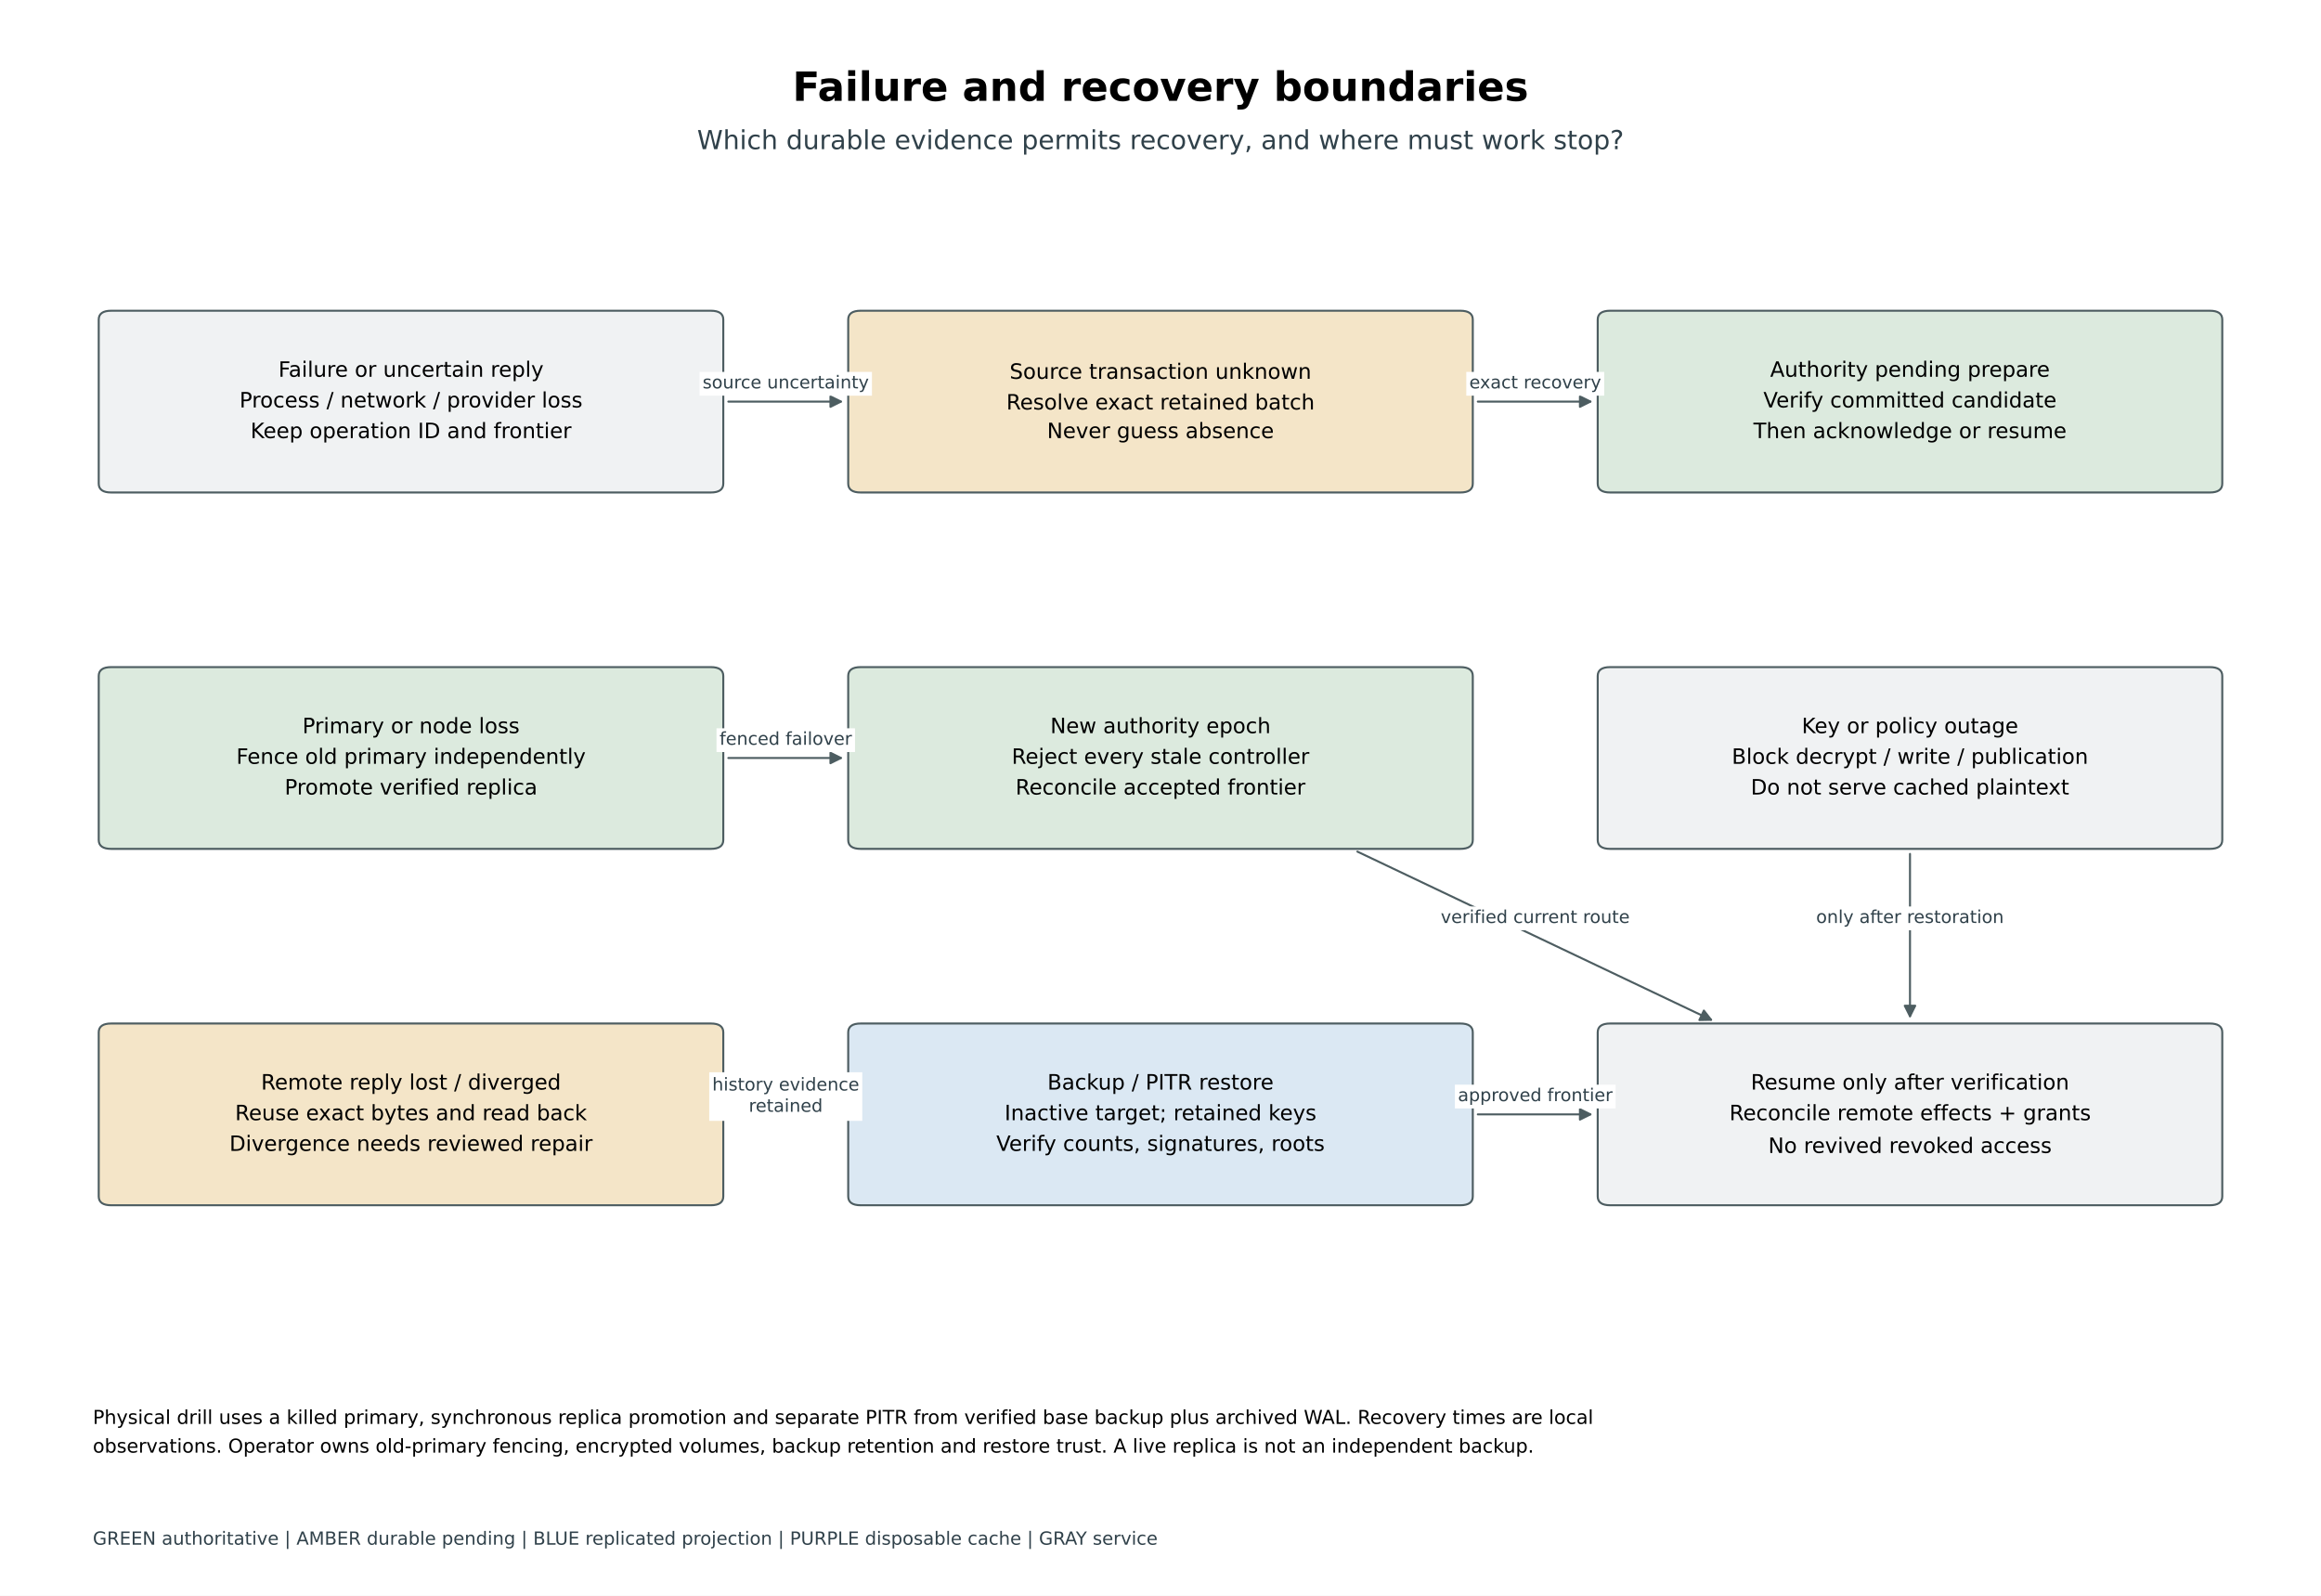
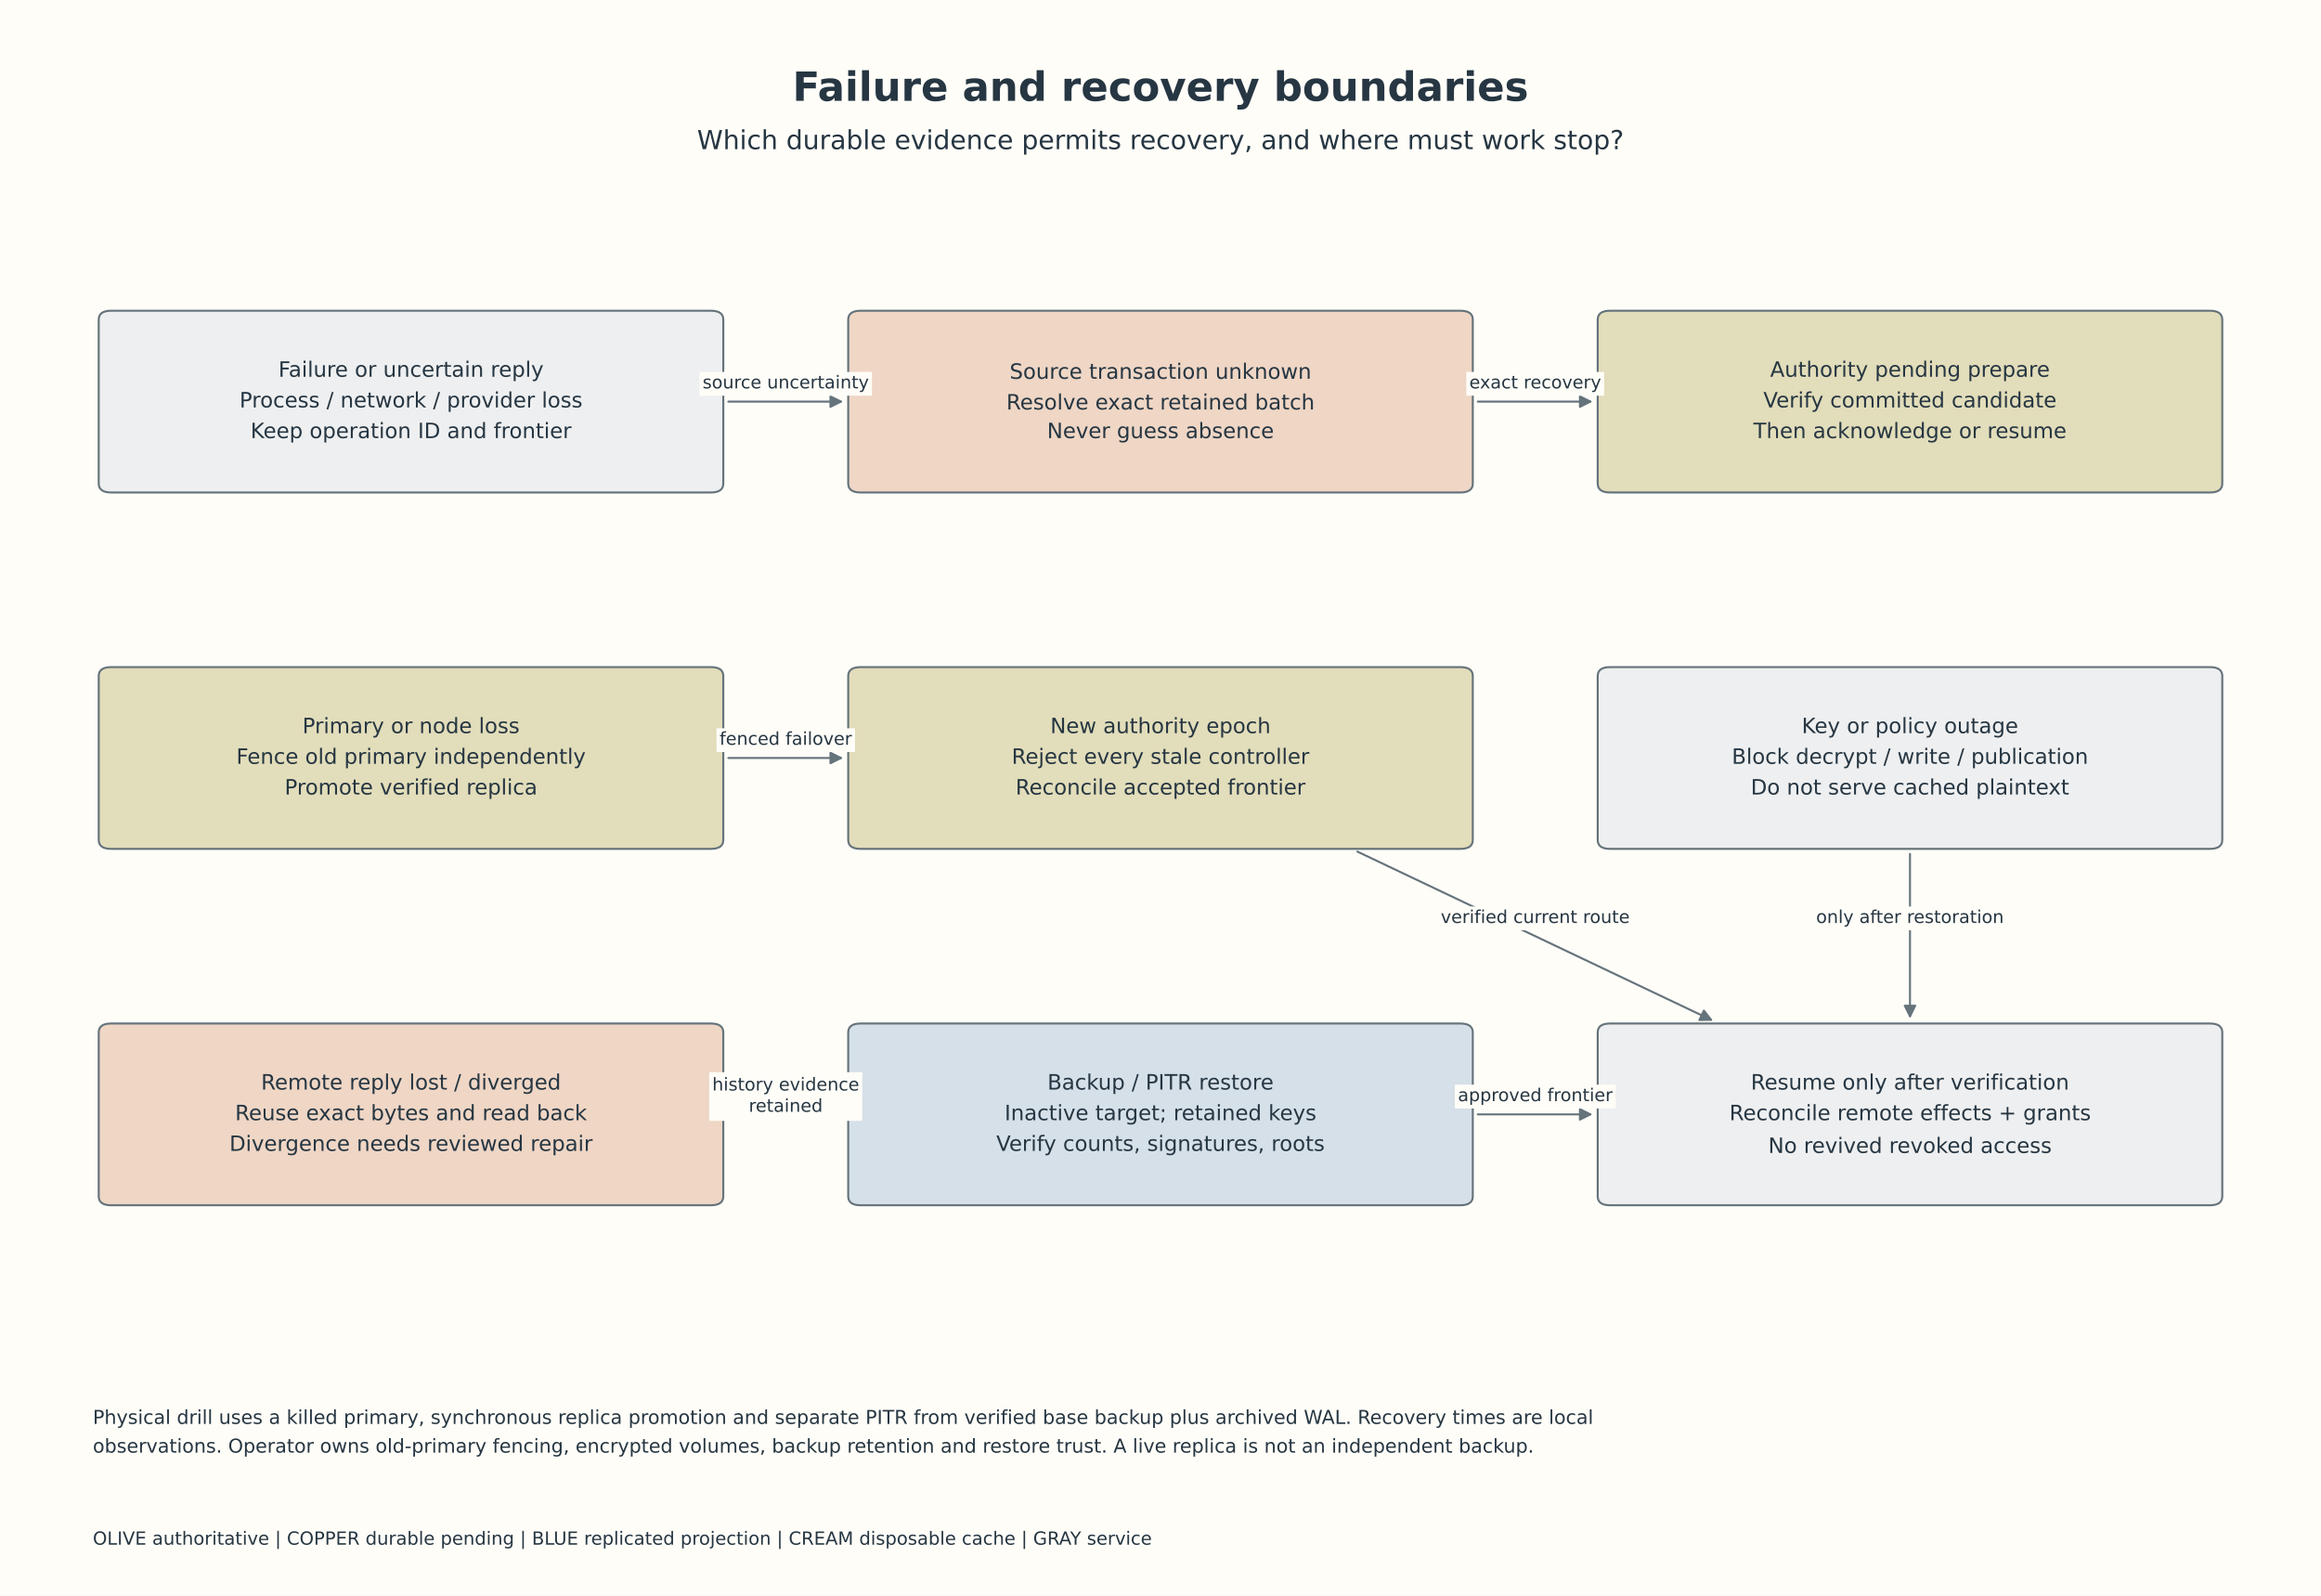
<svg xmlns="http://www.w3.org/2000/svg" width="1152pt" height="792pt" viewBox="0 0 1152 792" version="1.1">
  <defs>
    <style type="text/css">*{stroke-linejoin: round; stroke-linecap: butt}</style>
  </defs>
  <g id="figure_1">
    <g id="patch_1">
-       <path d="M 0,792  L 1152,792  L 1152,0  L 0,0  z " style="fill: #ffffff" />
+       <path d="M 0,792  L 1152,792  L 1152,0  L 0,0  z " style="fill: #fffdf8" />
    </g>
    <g id="axes_1">
      <g id="patch_2">
-         <path d="M 361.498,199.32  Q 389.999,199.32,417.382,199.32  " clip-path="url(#pd3b4f65bce)" style="fill: none; stroke: #4d5d61; stroke-linecap: round" />
-         <path d="M 412.182,196.72  L 417.382,199.32  L 412.182,201.92  z " clip-path="url(#pd3b4f65bce)" style="fill: #4d5d61; stroke: #4d5d61; stroke-linecap: round" />
+         <path d="M 361.498,199.32  Q 389.999,199.32,417.382,199.32  " clip-path="url(#pd3b4f65bce)" style="fill: none; stroke: #65737b; stroke-linecap: round" />
+         <path d="M 412.182,196.72  L 417.382,199.32  L 412.182,201.92  z " clip-path="url(#pd3b4f65bce)" style="fill: #65737b; stroke: #65737b; stroke-linecap: round" />
      </g>
      <g id="patch_3">
-         <path d="M 733.498,199.32  Q 761.999,199.32,789.382,199.32  " clip-path="url(#pd3b4f65bce)" style="fill: none; stroke: #4d5d61; stroke-linecap: round" />
-         <path d="M 784.182,196.72  L 789.382,199.32  L 784.182,201.92  z " clip-path="url(#pd3b4f65bce)" style="fill: #4d5d61; stroke: #4d5d61; stroke-linecap: round" />
+         <path d="M 733.498,199.32  Q 761.999,199.32,789.382,199.32  " clip-path="url(#pd3b4f65bce)" style="fill: none; stroke: #65737b; stroke-linecap: round" />
+         <path d="M 784.182,196.72  L 789.382,199.32  L 784.182,201.92  z " clip-path="url(#pd3b4f65bce)" style="fill: #65737b; stroke: #65737b; stroke-linecap: round" />
      </g>
      <g id="patch_4">
-         <path d="M 361.498,376.2  Q 389.999,376.2,417.382,376.2  " clip-path="url(#pd3b4f65bce)" style="fill: none; stroke: #4d5d61; stroke-linecap: round" />
-         <path d="M 412.182,373.6  L 417.382,376.2  L 412.182,378.8  z " clip-path="url(#pd3b4f65bce)" style="fill: #4d5d61; stroke: #4d5d61; stroke-linecap: round" />
+         <path d="M 361.498,376.2  Q 389.999,376.2,417.382,376.2  " clip-path="url(#pd3b4f65bce)" style="fill: none; stroke: #65737b; stroke-linecap: round" />
+         <path d="M 412.182,373.6  L 417.382,376.2  L 412.182,378.8  z " clip-path="url(#pd3b4f65bce)" style="fill: #65737b; stroke: #65737b; stroke-linecap: round" />
      </g>
      <g id="patch_5">
-         <path d="M 673.715,422.662  Q 761.999,464.639,849.273,506.137  " clip-path="url(#pd3b4f65bce)" style="fill: none; stroke: #4d5d61; stroke-linecap: round" />
-         <path d="M 845.693,501.556  L 849.273,506.137  L 843.46,506.252  z " clip-path="url(#pd3b4f65bce)" style="fill: #4d5d61; stroke: #4d5d61; stroke-linecap: round" />
+         <path d="M 673.715,422.662  Q 761.999,464.639,849.273,506.137  " clip-path="url(#pd3b4f65bce)" style="fill: none; stroke: #65737b; stroke-linecap: round" />
+         <path d="M 845.693,501.556  L 849.273,506.137  L 843.46,506.252  z " clip-path="url(#pd3b4f65bce)" style="fill: #65737b; stroke: #65737b; stroke-linecap: round" />
      </g>
      <g id="patch_6">
-         <path d="M 948,423.805  Q 948,464.641,948,504.36  " clip-path="url(#pd3b4f65bce)" style="fill: none; stroke: #4d5d61; stroke-linecap: round" />
-         <path d="M 950.6,499.16  L 948,504.36  L 945.4,499.16  z " clip-path="url(#pd3b4f65bce)" style="fill: #4d5d61; stroke: #4d5d61; stroke-linecap: round" />
+         <path d="M 948,423.805  Q 948,464.641,948,504.36  " clip-path="url(#pd3b4f65bce)" style="fill: none; stroke: #65737b; stroke-linecap: round" />
+         <path d="M 950.6,499.16  L 948,504.36  L 945.4,499.16  z " clip-path="url(#pd3b4f65bce)" style="fill: #65737b; stroke: #65737b; stroke-linecap: round" />
      </g>
      <g id="patch_7">
-         <path d="M 361.498,553.08  Q 389.999,553.08,417.382,553.08  " clip-path="url(#pd3b4f65bce)" style="fill: none; stroke: #4d5d61; stroke-linecap: round" />
-         <path d="M 412.182,550.48  L 417.382,553.08  L 412.182,555.68  z " clip-path="url(#pd3b4f65bce)" style="fill: #4d5d61; stroke: #4d5d61; stroke-linecap: round" />
+         <path d="M 361.498,553.08  Q 389.999,553.08,417.382,553.08  " clip-path="url(#pd3b4f65bce)" style="fill: none; stroke: #65737b; stroke-linecap: round" />
+         <path d="M 412.182,550.48  L 417.382,553.08  L 412.182,555.68  z " clip-path="url(#pd3b4f65bce)" style="fill: #65737b; stroke: #65737b; stroke-linecap: round" />
      </g>
      <g id="patch_8">
-         <path d="M 733.498,553.08  Q 761.999,553.08,789.382,553.08  " clip-path="url(#pd3b4f65bce)" style="fill: none; stroke: #4d5d61; stroke-linecap: round" />
-         <path d="M 784.182,550.48  L 789.382,553.08  L 784.182,555.68  z " clip-path="url(#pd3b4f65bce)" style="fill: #4d5d61; stroke: #4d5d61; stroke-linecap: round" />
+         <path d="M 733.498,553.08  Q 761.999,553.08,789.382,553.08  " clip-path="url(#pd3b4f65bce)" style="fill: none; stroke: #65737b; stroke-linecap: round" />
+         <path d="M 784.182,550.48  L 789.382,553.08  L 784.182,555.68  z " clip-path="url(#pd3b4f65bce)" style="fill: #65737b; stroke: #65737b; stroke-linecap: round" />
      </g>
      <g id="patch_9">
-         <path d="M 55.2,244.424  L 352.8,244.424  Q 359,244.424,359,240.002  L 359,158.638  Q 359,154.216,352.8,154.216  L 55.2,154.216  Q 49,154.216,49,158.638  L 49,240.002  Q 49,244.424,55.2,244.424  z " clip-path="url(#pd3b4f65bce)" style="fill: #f0f2f3; stroke: #4d5d61; stroke-linejoin: miter" />
+         <path d="M 55.2,244.424  L 352.8,244.424  Q 359,244.424,359,240.002  L 359,158.638  Q 359,154.216,352.8,154.216  L 55.2,154.216  Q 49,154.216,49,158.638  L 49,240.002  Q 49,244.424,55.2,244.424  z " clip-path="url(#pd3b4f65bce)" style="fill: #eeeff0; stroke: #65737b; stroke-linejoin: miter" />
      </g>
      <g id="patch_10">
-         <path d="M 427.2,244.424  L 724.8,244.424  Q 731,244.424,731,240.002  L 731,158.638  Q 731,154.216,724.8,154.216  L 427.2,154.216  Q 421,154.216,421,158.638  L 421,240.002  Q 421,244.424,427.2,244.424  z " clip-path="url(#pd3b4f65bce)" style="fill: #f4e5c8; stroke: #4d5d61; stroke-linejoin: miter" />
+         <path d="M 427.2,244.424  L 724.8,244.424  Q 731,244.424,731,240.002  L 731,158.638  Q 731,154.216,724.8,154.216  L 427.2,154.216  Q 421,154.216,421,158.638  L 421,240.002  Q 421,244.424,427.2,244.424  z " clip-path="url(#pd3b4f65bce)" style="fill: #efd6c5; stroke: #65737b; stroke-linejoin: miter" />
      </g>
      <g id="patch_11">
-         <path d="M 799.2,244.424  L 1096.8,244.424  Q 1103,244.424,1103,240.002  L 1103,158.638  Q 1103,154.216,1096.8,154.216  L 799.2,154.216  Q 793,154.216,793,158.638  L 793,240.002  Q 793,244.424,799.2,244.424  z " clip-path="url(#pd3b4f65bce)" style="fill: #dceade; stroke: #4d5d61; stroke-linejoin: miter" />
+         <path d="M 799.2,244.424  L 1096.8,244.424  Q 1103,244.424,1103,240.002  L 1103,158.638  Q 1103,154.216,1096.8,154.216  L 799.2,154.216  Q 793,154.216,793,158.638  L 793,240.002  Q 793,244.424,799.2,244.424  z " clip-path="url(#pd3b4f65bce)" style="fill: #e2ddba; stroke: #65737b; stroke-linejoin: miter" />
      </g>
      <g id="patch_12">
-         <path d="M 55.2,421.304  L 352.8,421.304  Q 359,421.304,359,416.882  L 359,335.518  Q 359,331.096,352.8,331.096  L 55.2,331.096  Q 49,331.096,49,335.518  L 49,416.882  Q 49,421.304,55.2,421.304  z " clip-path="url(#pd3b4f65bce)" style="fill: #dceade; stroke: #4d5d61; stroke-linejoin: miter" />
+         <path d="M 55.2,421.304  L 352.8,421.304  Q 359,421.304,359,416.882  L 359,335.518  Q 359,331.096,352.8,331.096  L 55.2,331.096  Q 49,331.096,49,335.518  L 49,416.882  Q 49,421.304,55.2,421.304  z " clip-path="url(#pd3b4f65bce)" style="fill: #e2ddba; stroke: #65737b; stroke-linejoin: miter" />
      </g>
      <g id="patch_13">
-         <path d="M 427.2,421.304  L 724.8,421.304  Q 731,421.304,731,416.882  L 731,335.518  Q 731,331.096,724.8,331.096  L 427.2,331.096  Q 421,331.096,421,335.518  L 421,416.882  Q 421,421.304,427.2,421.304  z " clip-path="url(#pd3b4f65bce)" style="fill: #dceade; stroke: #4d5d61; stroke-linejoin: miter" />
+         <path d="M 427.2,421.304  L 724.8,421.304  Q 731,421.304,731,416.882  L 731,335.518  Q 731,331.096,724.8,331.096  L 427.2,331.096  Q 421,331.096,421,335.518  L 421,416.882  Q 421,421.304,427.2,421.304  z " clip-path="url(#pd3b4f65bce)" style="fill: #e2ddba; stroke: #65737b; stroke-linejoin: miter" />
      </g>
      <g id="patch_14">
-         <path d="M 799.2,421.304  L 1096.8,421.304  Q 1103,421.304,1103,416.882  L 1103,335.518  Q 1103,331.096,1096.8,331.096  L 799.2,331.096  Q 793,331.096,793,335.518  L 793,416.882  Q 793,421.304,799.2,421.304  z " clip-path="url(#pd3b4f65bce)" style="fill: #f0f2f3; stroke: #4d5d61; stroke-linejoin: miter" />
+         <path d="M 799.2,421.304  L 1096.8,421.304  Q 1103,421.304,1103,416.882  L 1103,335.518  Q 1103,331.096,1096.8,331.096  L 799.2,331.096  Q 793,331.096,793,335.518  L 793,416.882  Q 793,421.304,799.2,421.304  z " clip-path="url(#pd3b4f65bce)" style="fill: #eeeff0; stroke: #65737b; stroke-linejoin: miter" />
      </g>
      <g id="patch_15">
-         <path d="M 55.2,598.184  L 352.8,598.184  Q 359,598.184,359,593.762  L 359,512.398  Q 359,507.976,352.8,507.976  L 55.2,507.976  Q 49,507.976,49,512.398  L 49,593.762  Q 49,598.184,55.2,598.184  z " clip-path="url(#pd3b4f65bce)" style="fill: #f4e5c8; stroke: #4d5d61; stroke-linejoin: miter" />
+         <path d="M 55.2,598.184  L 352.8,598.184  Q 359,598.184,359,593.762  L 359,512.398  Q 359,507.976,352.8,507.976  L 55.2,507.976  Q 49,507.976,49,512.398  L 49,593.762  Q 49,598.184,55.2,598.184  z " clip-path="url(#pd3b4f65bce)" style="fill: #efd6c5; stroke: #65737b; stroke-linejoin: miter" />
      </g>
      <g id="patch_16">
-         <path d="M 427.2,598.184  L 724.8,598.184  Q 731,598.184,731,593.762  L 731,512.398  Q 731,507.976,724.8,507.976  L 427.2,507.976  Q 421,507.976,421,512.398  L 421,593.762  Q 421,598.184,427.2,598.184  z " clip-path="url(#pd3b4f65bce)" style="fill: #dbe8f3; stroke: #4d5d61; stroke-linejoin: miter" />
+         <path d="M 427.2,598.184  L 724.8,598.184  Q 731,598.184,731,593.762  L 731,512.398  Q 731,507.976,724.8,507.976  L 427.2,507.976  Q 421,507.976,421,512.398  L 421,593.762  Q 421,598.184,427.2,598.184  z " clip-path="url(#pd3b4f65bce)" style="fill: #d6e0e9; stroke: #65737b; stroke-linejoin: miter" />
      </g>
      <g id="patch_17">
-         <path d="M 799.2,598.184  L 1096.8,598.184  Q 1103,598.184,1103,593.762  L 1103,512.398  Q 1103,507.976,1096.8,507.976  L 799.2,507.976  Q 793,507.976,793,512.398  L 793,593.762  Q 793,598.184,799.2,598.184  z " clip-path="url(#pd3b4f65bce)" style="fill: #f0f2f3; stroke: #4d5d61; stroke-linejoin: miter" />
+         <path d="M 799.2,598.184  L 1096.8,598.184  Q 1103,598.184,1103,593.762  L 1103,512.398  Q 1103,507.976,1096.8,507.976  L 799.2,507.976  Q 793,507.976,793,512.398  L 793,593.762  Q 793,598.184,799.2,598.184  z " clip-path="url(#pd3b4f65bce)" style="fill: #eeeff0; stroke: #65737b; stroke-linejoin: miter" />
      </g>
      <g id="text_1">
-         <text style="font-size: 10.5px; font-family: 'DejaVu Sans'" transform="translate(138.1888 186.9923)">Failure or uncertain reply</text>
-         <text style="font-size: 10.5px; font-family: 'DejaVu Sans'" transform="translate(118.8688 202.2173)">Process / network / provider loss</text>
-         <text style="font-size: 10.5px; font-family: 'DejaVu Sans'" transform="translate(124.3395 217.4423)">Keep operation ID and frontier</text>
+         <text style="font-size: 10.5px; font-family: 'DejaVu Sans'; fill: #263642" transform="translate(138.1888 186.9923)">Failure or uncertain reply</text>
+         <text style="font-size: 10.5px; font-family: 'DejaVu Sans'; fill: #263642" transform="translate(118.8688 202.2173)">Process / network / provider loss</text>
+         <text style="font-size: 10.5px; font-family: 'DejaVu Sans'; fill: #263642" transform="translate(124.3395 217.4423)">Keep operation ID and frontier</text>
      </g>
      <g id="text_2">
-         <text style="font-size: 10.5px; font-family: 'DejaVu Sans'" transform="translate(501.1202 188.0095)">Source transaction unknown</text>
-         <text style="font-size: 10.5px; font-family: 'DejaVu Sans'" transform="translate(499.4804 203.2345)">Resolve exact retained batch</text>
-         <text style="font-size: 10.5px; font-family: 'DejaVu Sans'" transform="translate(519.6888 217.4423)">Never guess absence</text>
+         <text style="font-size: 10.5px; font-family: 'DejaVu Sans'; fill: #263642" transform="translate(501.1202 188.0095)">Source transaction unknown</text>
+         <text style="font-size: 10.5px; font-family: 'DejaVu Sans'; fill: #263642" transform="translate(499.4804 203.2345)">Resolve exact retained batch</text>
+         <text style="font-size: 10.5px; font-family: 'DejaVu Sans'; fill: #263642" transform="translate(519.6888 217.4423)">Never guess absence</text>
      </g>
      <g id="text_3">
-         <text style="font-size: 10.5px; font-family: 'DejaVu Sans'" transform="translate(878.5934 186.9923)">Authority pending prepare</text>
-         <text style="font-size: 10.5px; font-family: 'DejaVu Sans'" transform="translate(875.2424 202.2173)">Verify committed candidate</text>
-         <text style="font-size: 10.5px; font-family: 'DejaVu Sans'" transform="translate(870.291 217.4423)">Then acknowledge or resume</text>
+         <text style="font-size: 10.5px; font-family: 'DejaVu Sans'; fill: #263642" transform="translate(878.5934 186.9923)">Authority pending prepare</text>
+         <text style="font-size: 10.5px; font-family: 'DejaVu Sans'; fill: #263642" transform="translate(875.2424 202.2173)">Verify committed candidate</text>
+         <text style="font-size: 10.5px; font-family: 'DejaVu Sans'; fill: #263642" transform="translate(870.291 217.4423)">Then acknowledge or resume</text>
      </g>
      <g id="text_4">
-         <text style="font-size: 10.5px; font-family: 'DejaVu Sans'" transform="translate(150.0932 363.8723)">Primary or node loss</text>
-         <text style="font-size: 10.5px; font-family: 'DejaVu Sans'" transform="translate(117.2831 379.0973)">Fence old primary independently</text>
-         <text style="font-size: 10.5px; font-family: 'DejaVu Sans'" transform="translate(141.2682 394.3223)">Promote verified replica</text>
+         <text style="font-size: 10.5px; font-family: 'DejaVu Sans'; fill: #263642" transform="translate(150.0932 363.8723)">Primary or node loss</text>
+         <text style="font-size: 10.5px; font-family: 'DejaVu Sans'; fill: #263642" transform="translate(117.2831 379.0973)">Fence old primary independently</text>
+         <text style="font-size: 10.5px; font-family: 'DejaVu Sans'; fill: #263642" transform="translate(141.2682 394.3223)">Promote verified replica</text>
      </g>
      <g id="text_5">
-         <text style="font-size: 10.5px; font-family: 'DejaVu Sans'" transform="translate(521.2975 363.8723)">New authority epoch</text>
-         <text style="font-size: 10.5px; font-family: 'DejaVu Sans'" transform="translate(502.1399 379.0973)">Reject every stale controller</text>
-         <text style="font-size: 10.5px; font-family: 'DejaVu Sans'" transform="translate(504.0487 394.3223)">Reconcile accepted frontier</text>
+         <text style="font-size: 10.5px; font-family: 'DejaVu Sans'; fill: #263642" transform="translate(521.2975 363.8723)">New authority epoch</text>
+         <text style="font-size: 10.5px; font-family: 'DejaVu Sans'; fill: #263642" transform="translate(502.1399 379.0973)">Reject every stale controller</text>
+         <text style="font-size: 10.5px; font-family: 'DejaVu Sans'; fill: #263642" transform="translate(504.0487 394.3223)">Reconcile accepted frontier</text>
      </g>
      <g id="text_6">
-         <text style="font-size: 10.5px; font-family: 'DejaVu Sans'" transform="translate(894.2704 363.8723)">Key or policy outage</text>
-         <text style="font-size: 10.5px; font-family: 'DejaVu Sans'" transform="translate(859.5449 379.0973)">Block decrypt / write / publication</text>
-         <text style="font-size: 10.5px; font-family: 'DejaVu Sans'" transform="translate(868.9744 394.3223)">Do not serve cached plaintext</text>
+         <text style="font-size: 10.5px; font-family: 'DejaVu Sans'; fill: #263642" transform="translate(894.2704 363.8723)">Key or policy outage</text>
+         <text style="font-size: 10.5px; font-family: 'DejaVu Sans'; fill: #263642" transform="translate(859.5449 379.0973)">Block decrypt / write / publication</text>
+         <text style="font-size: 10.5px; font-family: 'DejaVu Sans'; fill: #263642" transform="translate(868.9744 394.3223)">Do not serve cached plaintext</text>
      </g>
      <g id="text_7">
-         <text style="font-size: 10.5px; font-family: 'DejaVu Sans'" transform="translate(129.5722 540.7523)">Remote reply lost / diverged</text>
-         <text style="font-size: 10.5px; font-family: 'DejaVu Sans'" transform="translate(116.6728 555.9773)">Reuse exact bytes and read back</text>
-         <text style="font-size: 10.5px; font-family: 'DejaVu Sans'" transform="translate(113.86 571.2023)">Divergence needs reviewed repair</text>
+         <text style="font-size: 10.5px; font-family: 'DejaVu Sans'; fill: #263642" transform="translate(129.5722 540.7523)">Remote reply lost / diverged</text>
+         <text style="font-size: 10.5px; font-family: 'DejaVu Sans'; fill: #263642" transform="translate(116.6728 555.9773)">Reuse exact bytes and read back</text>
+         <text style="font-size: 10.5px; font-family: 'DejaVu Sans'; fill: #263642" transform="translate(113.86 571.2023)">Divergence needs reviewed repair</text>
      </g>
      <g id="text_8">
-         <text style="font-size: 10.5px; font-family: 'DejaVu Sans'" transform="translate(519.8611 540.7523)">Backup / PITR restore</text>
-         <text style="font-size: 10.5px; font-family: 'DejaVu Sans'" transform="translate(498.6052 555.9773)">Inactive target; retained keys</text>
-         <text style="font-size: 10.5px; font-family: 'DejaVu Sans'" transform="translate(494.4921 571.2023)">Verify counts, signatures, roots</text>
+         <text style="font-size: 10.5px; font-family: 'DejaVu Sans'; fill: #263642" transform="translate(519.8611 540.7523)">Backup / PITR restore</text>
+         <text style="font-size: 10.5px; font-family: 'DejaVu Sans'; fill: #263642" transform="translate(498.6052 555.9773)">Inactive target; retained keys</text>
+         <text style="font-size: 10.5px; font-family: 'DejaVu Sans'; fill: #263642" transform="translate(494.4921 571.2023)">Verify counts, signatures, roots</text>
      </g>
      <g id="text_9">
-         <text style="font-size: 10.5px; font-family: 'DejaVu Sans'" transform="translate(868.9982 540.7523)">Resume only after verification</text>
-         <text style="font-size: 10.5px; font-family: 'DejaVu Sans'" transform="translate(858.3497 555.9773)">Reconcile remote effects + grants</text>
-         <text style="font-size: 10.5px; font-family: 'DejaVu Sans'" transform="translate(877.6451 572.2195)">No revived revoked access</text>
+         <text style="font-size: 10.5px; font-family: 'DejaVu Sans'; fill: #263642" transform="translate(868.9982 540.7523)">Resume only after verification</text>
+         <text style="font-size: 10.5px; font-family: 'DejaVu Sans'; fill: #263642" transform="translate(858.3497 555.9773)">Reconcile remote effects + grants</text>
+         <text style="font-size: 10.5px; font-family: 'DejaVu Sans'; fill: #263642" transform="translate(877.6451 572.2195)">No revived revoked access</text>
      </g>
      <g id="text_10">
        <g id="patch_18">
-           <path d="M 347.22,196.372  L 432.78,196.372  L 432.78,184.58  L 347.22,184.58  z " style="fill: #ffffff" />
+           <path d="M 347.22,196.372  L 432.78,196.372  L 432.78,184.58  L 347.22,184.58  z " style="fill: #fffdf8" />
        </g>
-         <text style="font-size: 8.8px; font-family: 'DejaVu Sans'; text-anchor: middle; fill: #30414a" x="390" y="192.762" transform="rotate(-0 390 192.7623)">source uncertainty</text>
+         <text style="font-size: 8.8px; font-family: 'DejaVu Sans'; text-anchor: middle; fill: #263642" x="390" y="192.762" transform="rotate(-0 390 192.7623)">source uncertainty</text>
      </g>
      <g id="text_11">
        <g id="patch_19">
-           <path d="M 727.775,196.372  L 796.225,196.372  L 796.225,184.58  L 727.775,184.58  z " style="fill: #ffffff" />
+           <path d="M 727.775,196.372  L 796.225,196.372  L 796.225,184.58  L 727.775,184.58  z " style="fill: #fffdf8" />
        </g>
-         <text style="font-size: 8.8px; font-family: 'DejaVu Sans'; text-anchor: middle; fill: #30414a" x="762" y="192.762" transform="rotate(-0 762 192.7619)">exact recovery</text>
+         <text style="font-size: 8.8px; font-family: 'DejaVu Sans'; text-anchor: middle; fill: #263642" x="762" y="192.762" transform="rotate(-0 762 192.7619)">exact recovery</text>
      </g>
      <g id="text_12">
        <g id="patch_20">
-           <path d="M 355.638,373.252  L 424.362,373.252  L 424.362,361.46  L 355.638,361.46  z " style="fill: #ffffff" />
+           <path d="M 355.638,373.252  L 424.362,373.252  L 424.362,361.46  L 355.638,361.46  z " style="fill: #fffdf8" />
        </g>
-         <text style="font-size: 8.8px; font-family: 'DejaVu Sans'; text-anchor: middle; fill: #30414a" x="390" y="369.642" transform="rotate(-0 390 369.6423)">fenced failover</text>
+         <text style="font-size: 8.8px; font-family: 'DejaVu Sans'; text-anchor: middle; fill: #263642" x="390" y="369.642" transform="rotate(-0 390 369.6423)">fenced failover</text>
      </g>
      <g id="text_13">
        <g id="patch_21">
-           <path d="M 713.595,461.692  L 810.405,461.692  L 810.405,449.9  L 713.595,449.9  z " style="fill: #ffffff" />
+           <path d="M 713.595,461.692  L 810.405,461.692  L 810.405,449.9  L 713.595,449.9  z " style="fill: #fffdf8" />
        </g>
-         <text style="font-size: 8.8px; font-family: 'DejaVu Sans'; text-anchor: middle; fill: #30414a" x="762" y="458.082" transform="rotate(-0 762 458.0823)">verified current route</text>
+         <text style="font-size: 8.8px; font-family: 'DejaVu Sans'; text-anchor: middle; fill: #263642" x="762" y="458.082" transform="rotate(-0 762 458.0823)">verified current route</text>
      </g>
      <g id="text_14">
        <g id="patch_22">
-           <path d="M 899.929,461.692  L 996.071,461.692  L 996.071,449.9  L 899.929,449.9  z " style="fill: #ffffff" />
+           <path d="M 899.929,461.692  L 996.071,461.692  L 996.071,449.9  L 899.929,449.9  z " style="fill: #fffdf8" />
        </g>
-         <text style="font-size: 8.8px; font-family: 'DejaVu Sans'; text-anchor: middle; fill: #30414a" x="948" y="458.082" transform="rotate(-0 948 458.0823)">only after restoration</text>
+         <text style="font-size: 8.8px; font-family: 'DejaVu Sans'; text-anchor: middle; fill: #263642" x="948" y="458.082" transform="rotate(-0 948 458.0823)">only after restoration</text>
      </g>
      <g id="text_15">
        <g id="patch_23">
-           <path d="M 352.022,556.294  L 427.978,556.294  L 427.978,532.178  L 352.022,532.178  z " style="fill: #ffffff" />
+           <path d="M 352.022,556.294  L 427.978,556.294  L 427.978,532.178  L 352.022,532.178  z " style="fill: #fffdf8" />
        </g>
-         <text style="font-size: 8.8px; font-family: 'DejaVu Sans'; fill: #30414a" transform="translate(353.5185 541.2411)">history evidence</text>
-         <text style="font-size: 8.8px; font-family: 'DejaVu Sans'; fill: #30414a" transform="translate(371.6479 551.8035)">retained</text>
+         <text style="font-size: 8.8px; font-family: 'DejaVu Sans'; fill: #263642" transform="translate(353.5185 541.2411)">history evidence</text>
+         <text style="font-size: 8.8px; font-family: 'DejaVu Sans'; fill: #263642" transform="translate(371.6479 551.8035)">retained</text>
      </g>
      <g id="text_16">
        <g id="patch_24">
-           <path d="M 722.109,550.132  L 801.891,550.132  L 801.891,538.34  L 722.109,538.34  z " style="fill: #ffffff" />
+           <path d="M 722.109,550.132  L 801.891,550.132  L 801.891,538.34  L 722.109,538.34  z " style="fill: #fffdf8" />
        </g>
-         <text style="font-size: 8.8px; font-family: 'DejaVu Sans'; text-anchor: middle; fill: #30414a" x="762" y="546.522" transform="rotate(-0 762 546.5223)">approved frontier</text>
+         <text style="font-size: 8.8px; font-family: 'DejaVu Sans'; text-anchor: middle; fill: #263642" x="762" y="546.522" transform="rotate(-0 762 546.5223)">approved frontier</text>
      </g>
    </g>
    <g id="text_17">
-       <text style="font-weight: 700; font-size: 20px; font-family: 'DejaVu Sans'; text-anchor: middle" x="576" y="50.045" transform="rotate(-0 576 50.04487)">Failure and recovery boundaries</text>
+       <text style="font-weight: 700; font-size: 20px; font-family: 'DejaVu Sans'; text-anchor: middle; fill: #263642" x="576" y="50.045" transform="rotate(-0 576 50.04487)">Failure and recovery boundaries</text>
    </g>
    <g id="text_18">
-       <text style="font-size: 13px; font-family: 'DejaVu Sans'; text-anchor: middle; fill: #30414a" x="576" y="74.03" transform="rotate(-0 576 74.02997)">Which durable evidence permits recovery, and where must work stop?</text>
+       <text style="font-size: 13px; font-family: 'DejaVu Sans'; text-anchor: middle; fill: #263642" x="576" y="74.03" transform="rotate(-0 576 74.02997)">Which durable evidence permits recovery, and where must work stop?</text>
    </g>
    <g id="text_19">
-       <text style="font-size: 9.5px; font-family: 'DejaVu Sans'" transform="translate(46.08 706.7064)">Physical drill uses a killed primary, synchronous replica promotion and separate PITR from verified base backup plus archived WAL. Recovery times are local</text>
-       <text style="font-size: 9.5px; font-family: 'DejaVu Sans'" transform="translate(46.08 720.9564)">observations. Operator owns old-primary fencing, encrypted volumes, backup retention and restore trust. A live replica is not an independent backup.</text>
+       <text style="font-size: 9.5px; font-family: 'DejaVu Sans'; fill: #263642" transform="translate(46.08 706.7064)">Physical drill uses a killed primary, synchronous replica promotion and separate PITR from verified base backup plus archived WAL. Recovery times are local</text>
+       <text style="font-size: 9.5px; font-family: 'DejaVu Sans'; fill: #263642" transform="translate(46.08 720.9564)">observations. Operator owns old-primary fencing, encrypted volumes, backup retention and restore trust. A live replica is not an independent backup.</text>
    </g>
    <g id="text_20">
-       <text style="font-size: 9px; font-family: 'DejaVu Sans'; text-anchor: start; fill: #30414a" x="46.08" y="766.656" transform="rotate(-0 46.08 766.656)">GREEN authoritative  |  AMBER durable pending  |  BLUE replicated projection  |  PURPLE disposable cache  |  GRAY service</text>
+       <text style="font-size: 9px; font-family: 'DejaVu Sans'; text-anchor: start; fill: #263642" x="46.08" y="766.656" transform="rotate(-0 46.08 766.656)">OLIVE authoritative  |  COPPER durable pending  |  BLUE replicated projection  |  CREAM disposable cache  |  GRAY service</text>
    </g>
  </g>
  <defs>
    <clipPath id="pd3b4f65bce">
      <rect x="40.32" y="110.88" width="1071.36" height="530.64" />
    </clipPath>
  </defs>
</svg>
